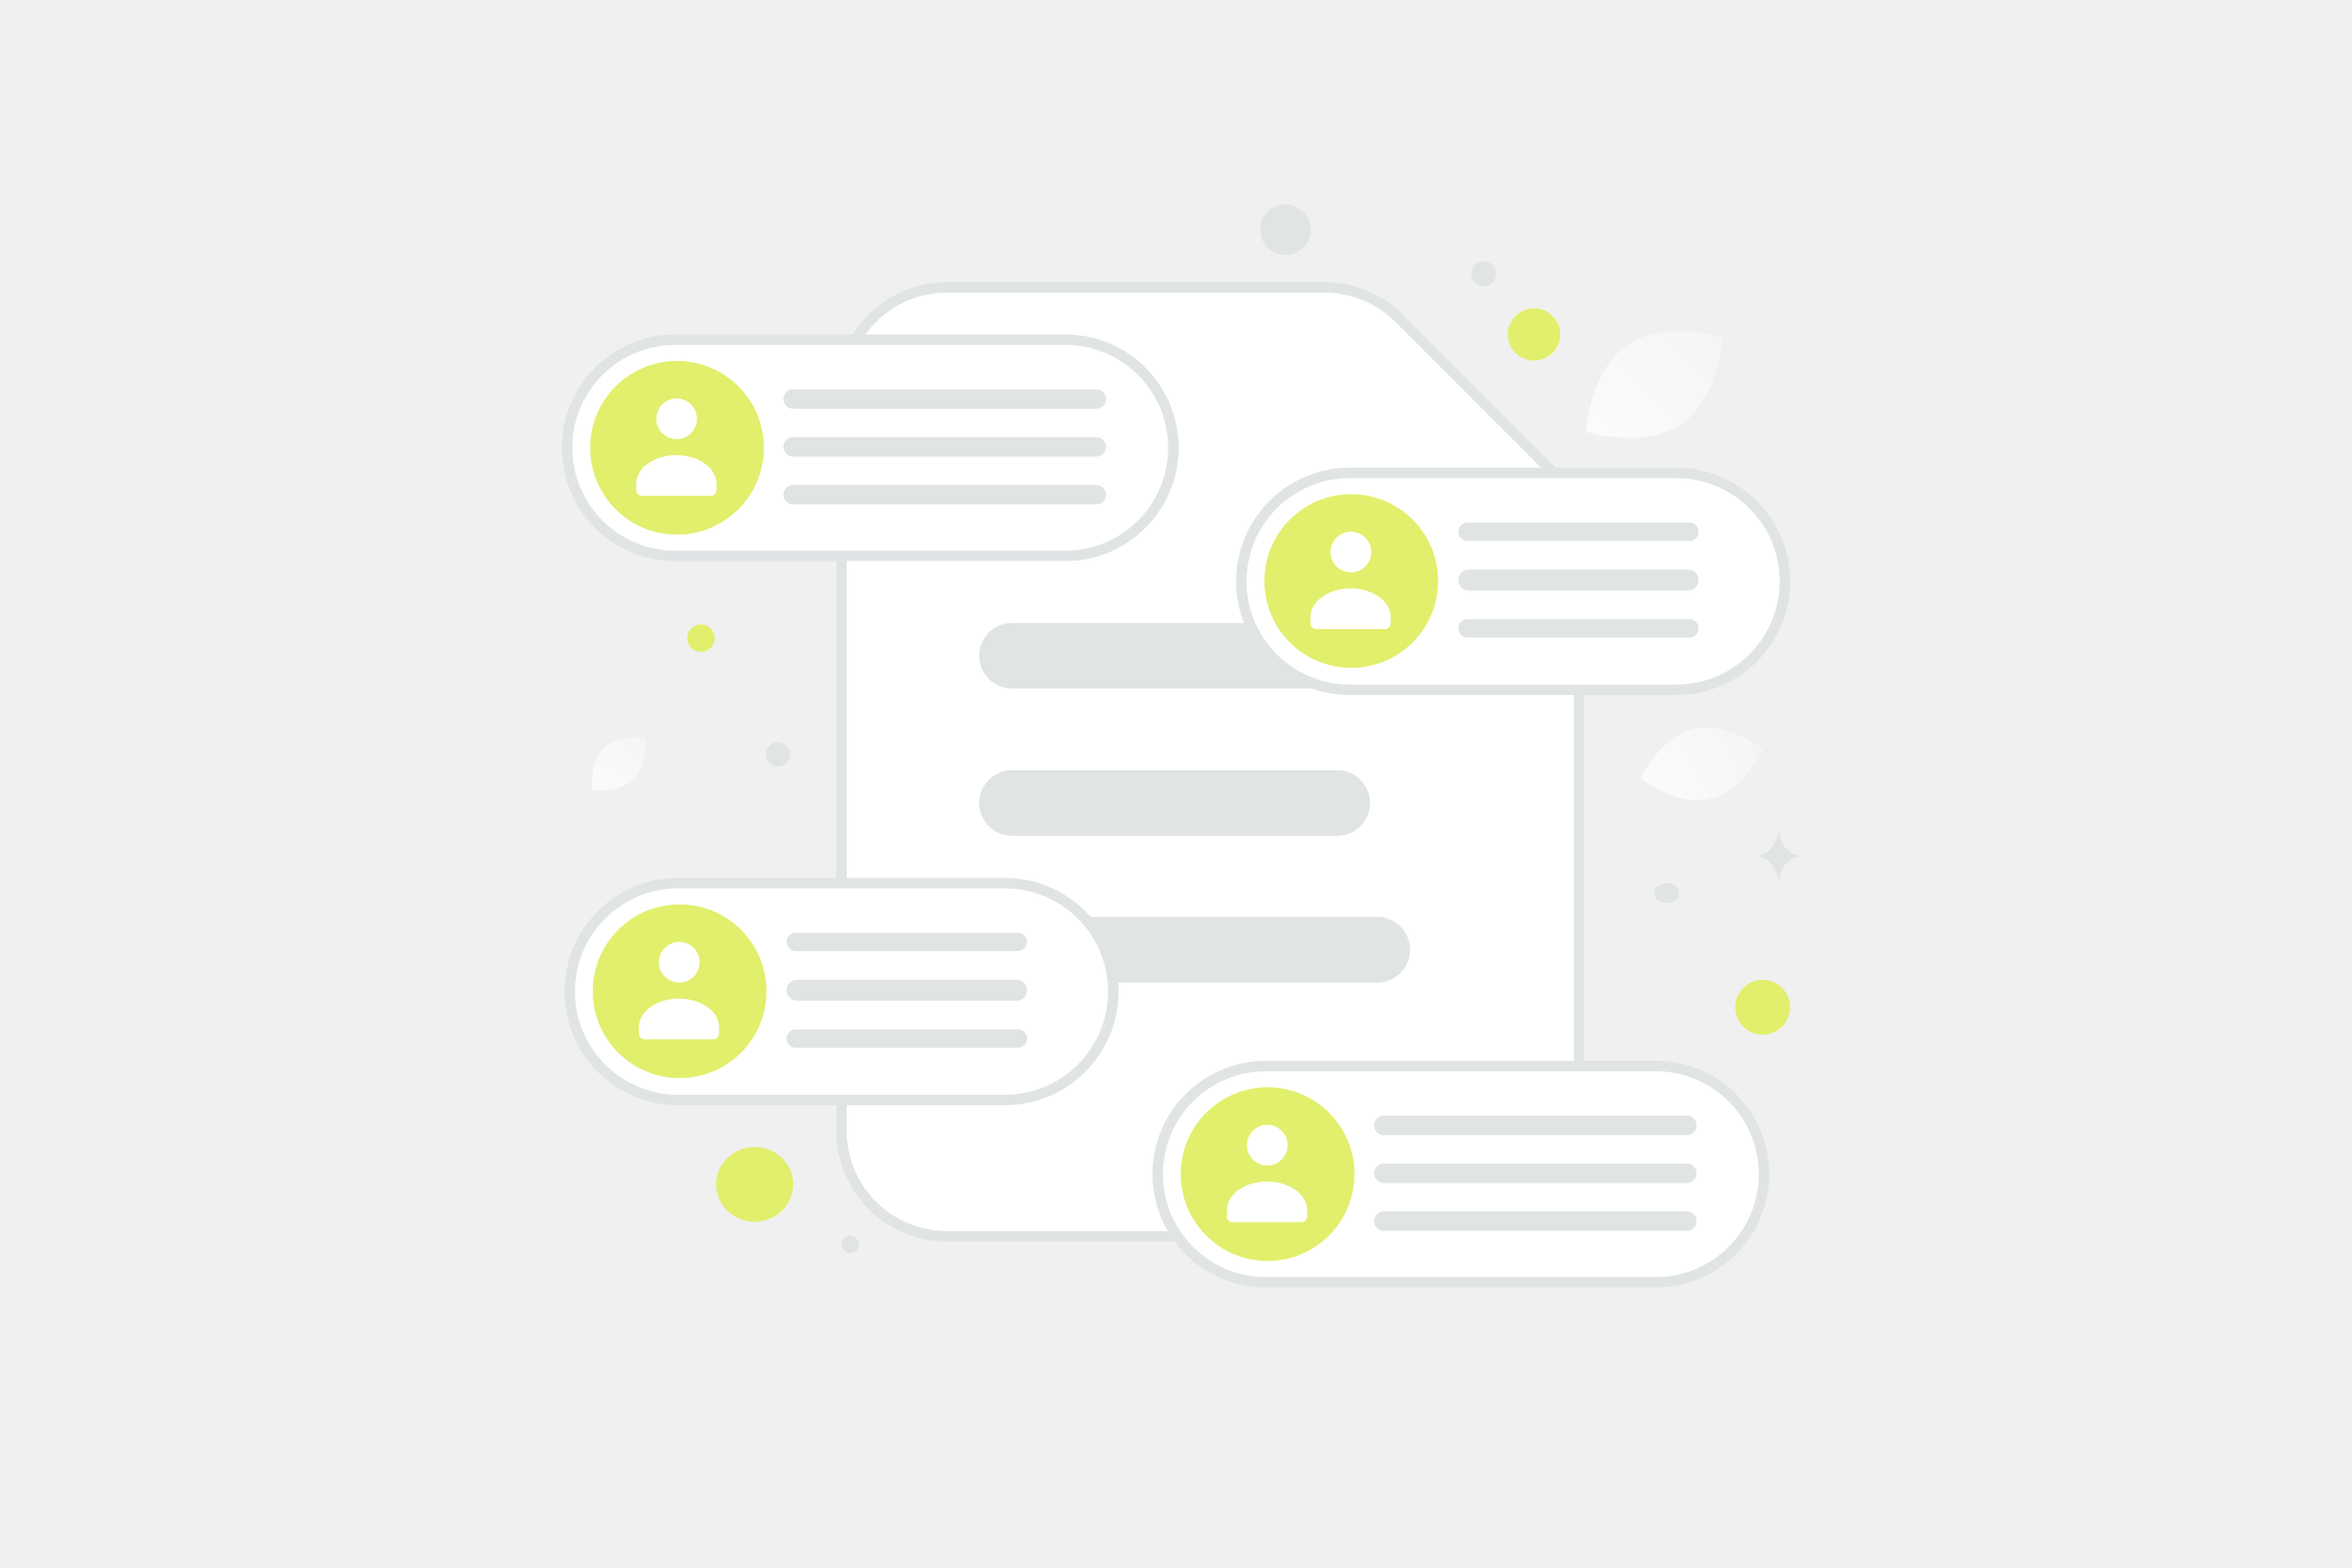
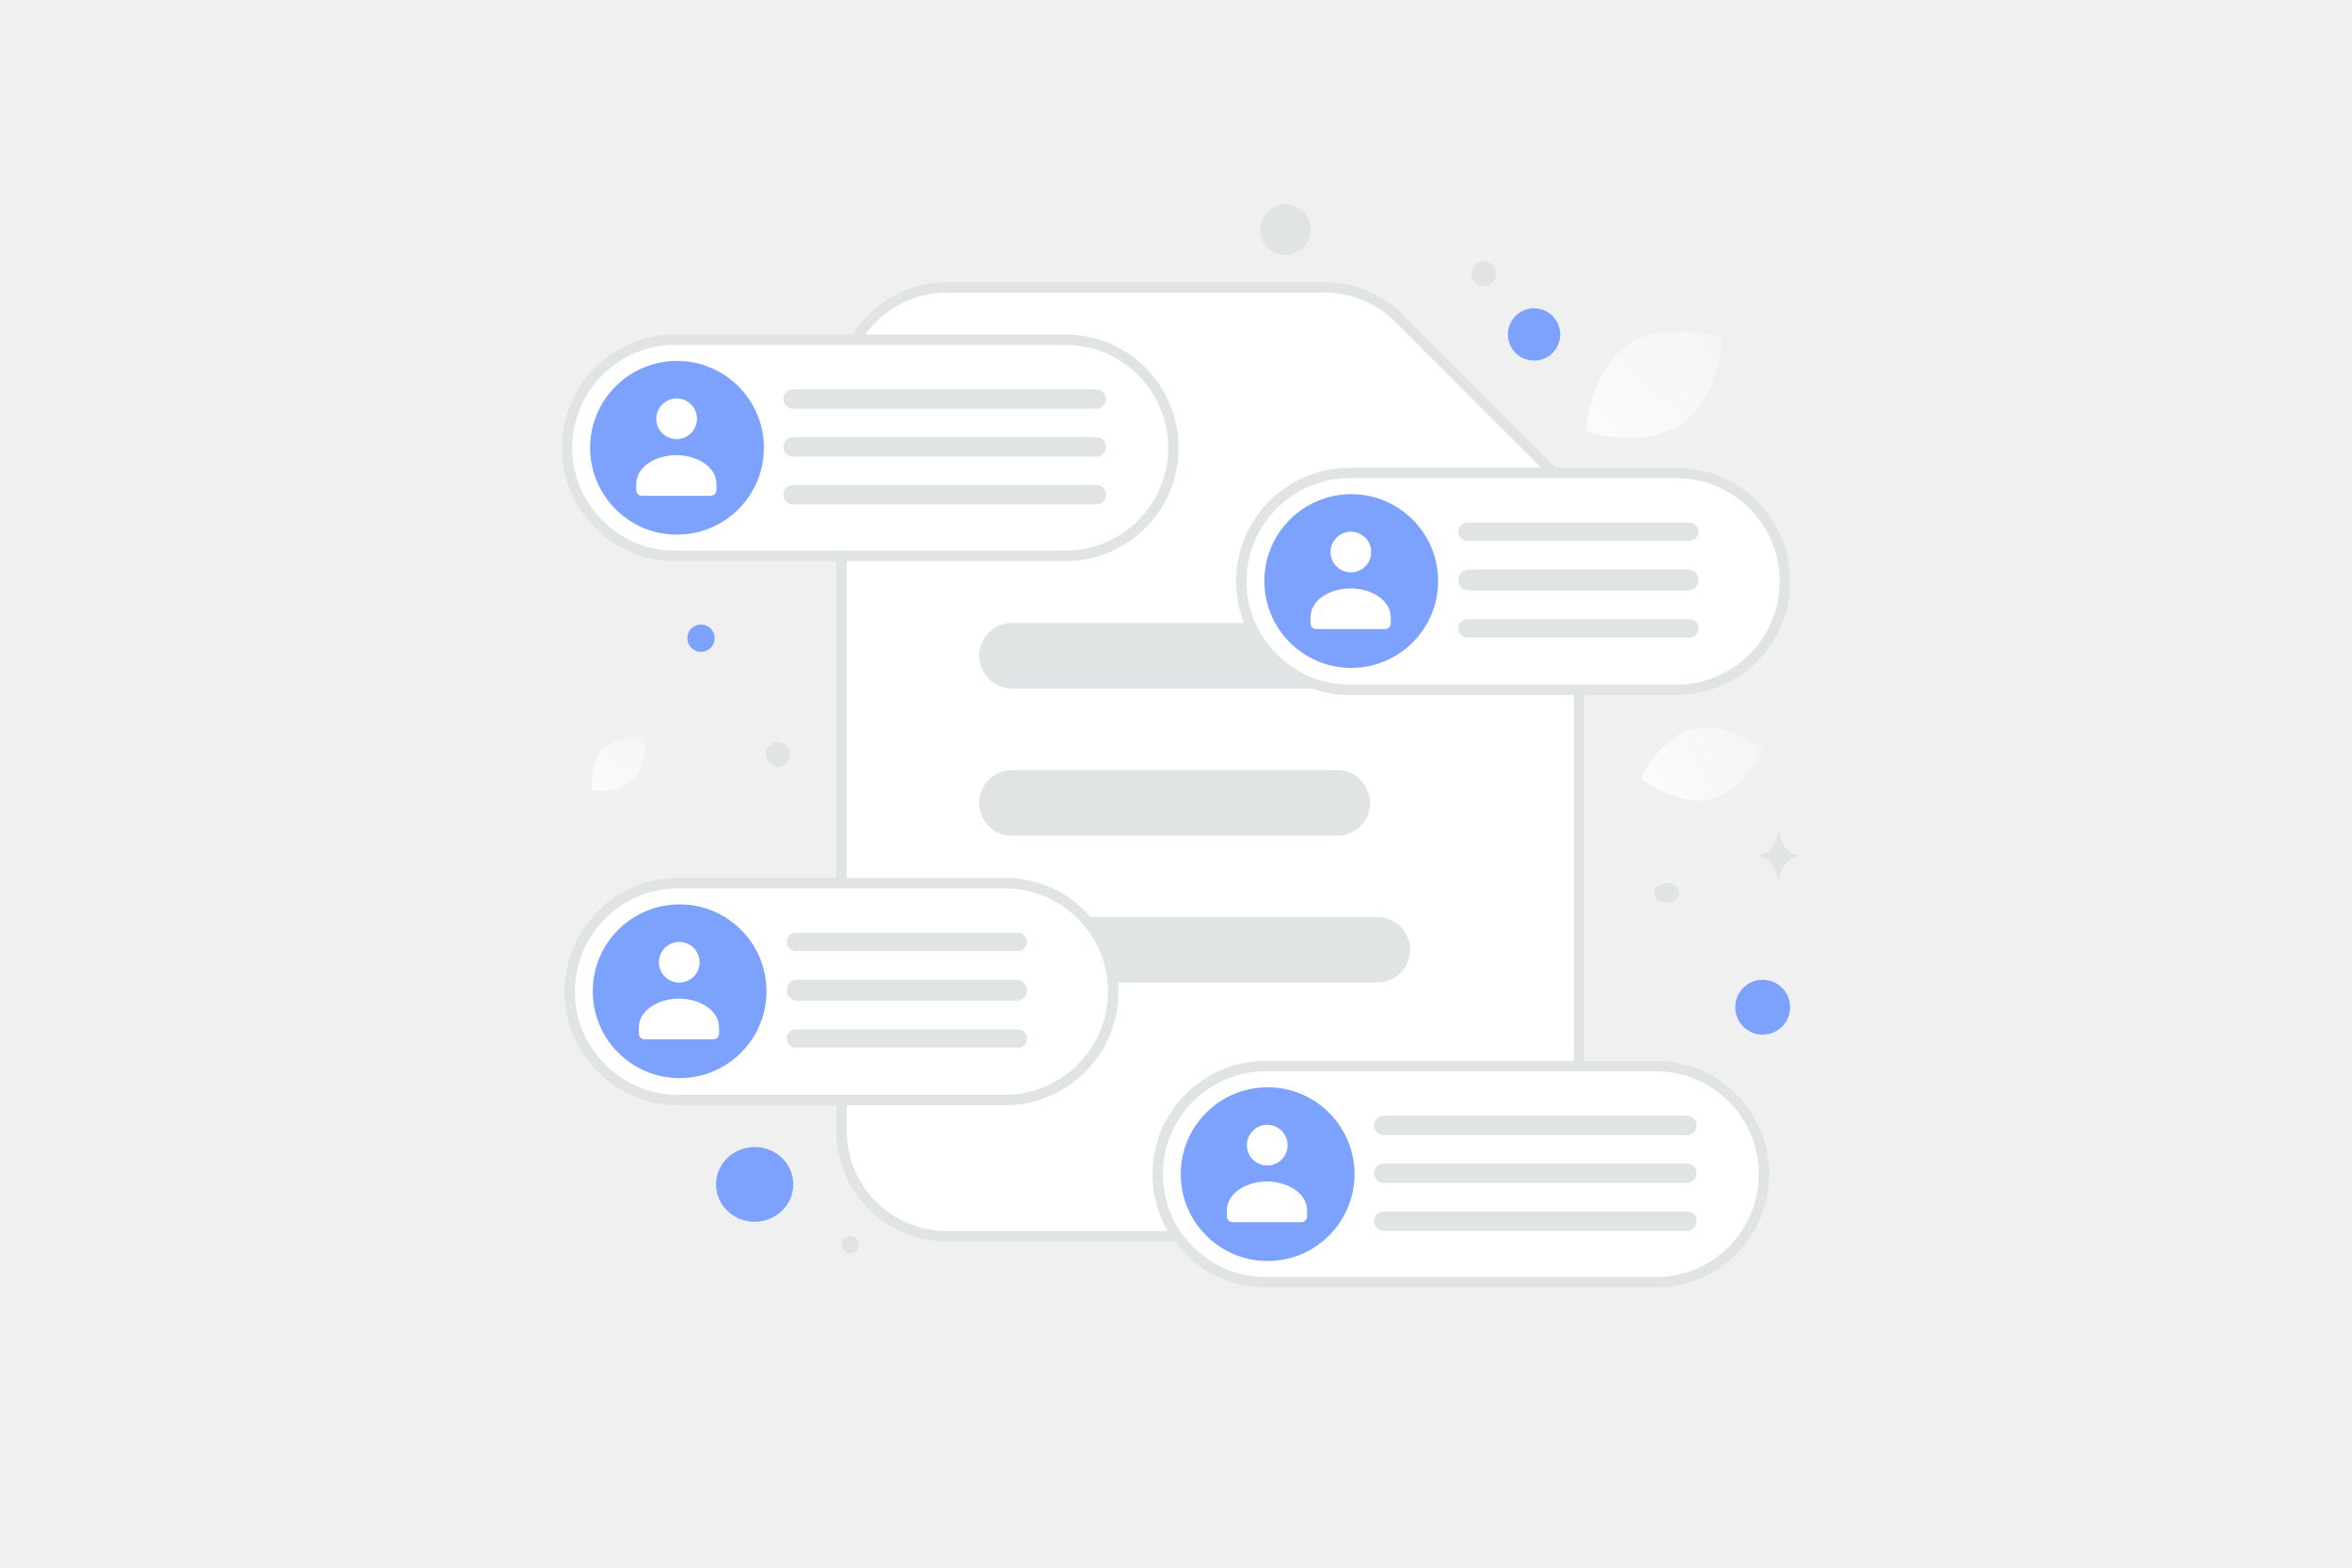
<svg xmlns="http://www.w3.org/2000/svg" width="900" height="600" viewBox="0 0 900 600" fill="none">
  <path fill="transparent" d="M0 0h900v600H0z" />
  <path d="M654.431 305.795c-12.922 3.061-26.589-7.897-26.589-7.897s7.294-15.916 20.22-18.968c12.922-3.061 26.584 7.888 26.584 7.888s-7.293 15.916-20.215 18.977z" fill="url(#a)" />
  <path d="M643.418 162.218c-14.469 9.966-36.575 2.999-36.575 2.999s1.369-23.123 15.848-33.08c14.47-9.967 36.566-3.009 36.566-3.009s-1.369 23.123-15.839 33.09z" fill="url(#b)" />
  <path d="M242.559 298.061c-5.542 5.64-15.906 4.451-15.906 4.451s-1.371-10.335 4.176-15.972c5.542-5.641 15.901-4.455 15.901-4.455s1.371 10.335-4.171 15.976z" fill="url(#c)" />
-   <circle cx="674.5" cy="385.5" r="10.5" transform="rotate(180 674.5 385.5)" fill="#e1ef6c" />
-   <ellipse cx="288.773" cy="453.296" rx="14.773" ry="14.296" transform="rotate(180 288.773 453.296)" fill="#e1ef6c" />
-   <circle r="5.242" transform="matrix(-1 0 0 1 268.242 244.242)" fill="#e1ef6c" />
-   <circle r="10.007" transform="matrix(-1 0 0 1 587.007 128.007)" fill="#e1ef6c" />
+   <circle cx="674.5" cy="385.5" r="10.5" transform="rotate(180 674.5 385.5)" fill="#7ca2fd" />
+   <ellipse cx="288.773" cy="453.296" rx="14.773" ry="14.296" transform="rotate(180 288.773 453.296)" fill="#7ca2fd" />
+   <circle r="5.242" transform="matrix(-1 0 0 1 268.242 244.242)" fill="#7ca2fd" />
+   <circle r="10.007" transform="matrix(-1 0 0 1 587.007 128.007)" fill="#7ca2fd" />
  <circle r="9" transform="matrix(-1 0 0 1 660 461)" fill="#E1E4E5" />
  <circle r="3.336" transform="matrix(-1 0 0 1 325.337 476.336)" fill="#E1E4E5" />
  <circle r="4.765" transform="matrix(-1 0 0 1 567.765 104.765)" fill="#E1E4E5" />
  <circle r="4.657" transform="scale(1 -1) rotate(-75 -39.271 -338.338)" fill="#E1E4E5" />
  <circle r="6.195" transform="matrix(-1 0 0 1 290.76 201.531)" fill="#E1E4E5" />
  <ellipse rx="4.765" ry="3.812" transform="matrix(-1 0 0 1 637.766 341.812)" fill="#E1E4E5" />
  <circle r="9.691" transform="scale(1 -1) rotate(-75 188.678 -364.443)" fill="#E1E4E5" />
  <path d="M680.514 317h.124c.739 10.459 8.517 10.62 8.517 10.62s-8.577.168-8.577 12.254c0-12.086-8.578-12.254-8.578-12.254s7.776-.161 8.514-10.62zM328.773 144.823h.215c1.271 18.304 14.668 18.586 14.668 18.586s-14.773.293-14.773 21.443c0-21.15-14.772-21.443-14.772-21.443s13.391-.282 14.662-18.586z" fill="#E1E4E5" />
  <path fill-rule="evenodd" clip-rule="evenodd" d="m592.396 178.879-57.006-57.056A40.31 40.31 0 0 0 506.887 110H362.315C340.041 110 322 128.057 322 150.351v282.458c0 22.294 18.041 40.352 40.315 40.352h201.578c22.274 0 40.315-18.058 40.315-40.352V207.408a40.385 40.385 0 0 0-11.812-28.529z" fill="#fff" stroke="#E1E4E5" stroke-width="4" />
  <path d="M387.263 250.972h124.418m-124.418 56.36h124.418M387 363.5h140" stroke="#E1E4E5" stroke-width="25.125" stroke-linecap="round" stroke-linejoin="round" />
  <rect x="443" y="408" width="232" height="82.76" rx="41.38" fill="#fff" stroke="#E1E4E5" stroke-width="4" />
-   <rect x="451.819" y="416.14" width="66.48" height="66.48" rx="33.24" fill="#e1ef6c" />
+   <rect x="451.819" y="416.14" width="66.48" height="66.48" rx="33.24" fill="#7ca2fd" />
  <path fill-rule="evenodd" clip-rule="evenodd" d="M500.164 463.324v2.223c0 1.226-.983 2.222-2.194 2.222h-26.321c-1.21 0-2.193-.996-2.193-2.222v-2.259c0-6.725 7.585-11.095 15.354-11.095 7.769 0 15.354 4.372 15.354 11.095m-9.847-30.621a7.789 7.789 0 1 1-11.014 11.012 7.789 7.789 0 0 1 11.014-11.012z" fill="#fff" />
  <rect x="525.761" y="426.994" width="123.462" height="7.462" rx="3.731" fill="#E1E4E5" />
  <rect x="525.76" y="445.31" width="123.462" height="7.462" rx="3.731" fill="#E1E4E5" />
  <rect x="525.76" y="463.625" width="123.462" height="7.462" rx="3.731" fill="#E1E4E5" />
  <rect x="217" y="130" width="232" height="82.76" rx="41.38" fill="#fff" stroke="#E1E4E5" stroke-width="4" />
-   <rect x="225.819" y="138.14" width="66.48" height="66.48" rx="33.24" fill="#e1ef6c" />
+   <rect x="225.819" y="138.14" width="66.48" height="66.48" rx="33.24" fill="#7ca2fd" />
  <path fill-rule="evenodd" clip-rule="evenodd" d="M274.164 185.324v2.223c0 1.226-.983 2.222-2.194 2.222h-26.321c-1.21 0-2.193-.996-2.193-2.222v-2.259c0-6.725 7.585-11.095 15.354-11.095 7.769 0 15.354 4.372 15.354 11.095m-9.847-30.621a7.789 7.789 0 1 1-11.014 11.012 7.789 7.789 0 0 1 11.014-11.012z" fill="#fff" />
  <rect x="299.761" y="148.994" width="123.462" height="7.462" rx="3.731" fill="#E1E4E5" />
  <rect x="299.76" y="167.31" width="123.462" height="7.462" rx="3.731" fill="#E1E4E5" />
  <rect x="299.76" y="185.625" width="123.462" height="7.462" rx="3.731" fill="#E1E4E5" />
  <rect x="475" y="181" width="208" height="83" rx="41.5" fill="#fff" stroke="#E1E4E5" stroke-width="4" />
-   <rect x="483.819" y="189.14" width="66.48" height="66.48" rx="33.24" fill="#e1ef6c" />
+   <rect x="483.819" y="189.14" width="66.48" height="66.48" rx="33.24" fill="#7ca2fd" />
  <path fill-rule="evenodd" clip-rule="evenodd" d="M532.164 236.324v2.223c0 1.226-.983 2.222-2.194 2.222h-26.321c-1.21 0-2.193-.996-2.193-2.222v-2.259c0-6.725 7.585-11.095 15.354-11.095 7.769 0 15.354 4.372 15.354 11.095m-9.847-30.621a7.789 7.789 0 1 1-11.014 11.012 7.789 7.789 0 0 1 11.014-11.012z" fill="#fff" />
  <rect x="558" y="200" width="92" height="7" rx="3.5" fill="#E1E4E5" />
  <rect x="558" y="218" width="92" height="8" rx="4" fill="#E1E4E5" />
  <rect x="558" y="237" width="92" height="7" rx="3.5" fill="#E1E4E5" />
  <rect x="218" y="338" width="208" height="83" rx="41.5" fill="#fff" stroke="#E1E4E5" stroke-width="4" />
-   <rect x="226.819" y="346.14" width="66.48" height="66.48" rx="33.24" fill="#e1ef6c" />
+   <rect x="226.819" y="346.14" width="66.48" height="66.48" rx="33.24" fill="#7ca2fd" />
  <path fill-rule="evenodd" clip-rule="evenodd" d="M275.164 393.324v2.223c0 1.226-.983 2.222-2.194 2.222h-26.321c-1.21 0-2.193-.996-2.193-2.222v-2.259c0-6.725 7.585-11.095 15.354-11.095 7.769 0 15.354 4.372 15.354 11.095m-9.847-30.621a7.789 7.789 0 1 1-11.014 11.012 7.789 7.789 0 0 1 11.014-11.012z" fill="#fff" />
  <rect x="301" y="357" width="92" height="7" rx="3.5" fill="#E1E4E5" />
  <rect x="301" y="375" width="92" height="8" rx="4" fill="#E1E4E5" />
  <rect x="301" y="394" width="92" height="7" rx="3.5" fill="#E1E4E5" />
  <defs>
    <linearGradient id="a" x1="605.771" y1="313.406" x2="718.888" y2="259.966" gradientUnits="userSpaceOnUse">
      <stop stop-color="#fff" />
      <stop offset="1" stop-color="#EEE" />
    </linearGradient>
    <linearGradient id="b" x1="587.053" y1="194.919" x2="700.955" y2="74.813" gradientUnits="userSpaceOnUse">
      <stop stop-color="#fff" />
      <stop offset="1" stop-color="#EEE" />
    </linearGradient>
    <linearGradient id="c" x1="220.447" y1="317.328" x2="260.514" y2="254.52" gradientUnits="userSpaceOnUse">
      <stop stop-color="#fff" />
      <stop offset="1" stop-color="#EEE" />
    </linearGradient>
  </defs>
</svg>
